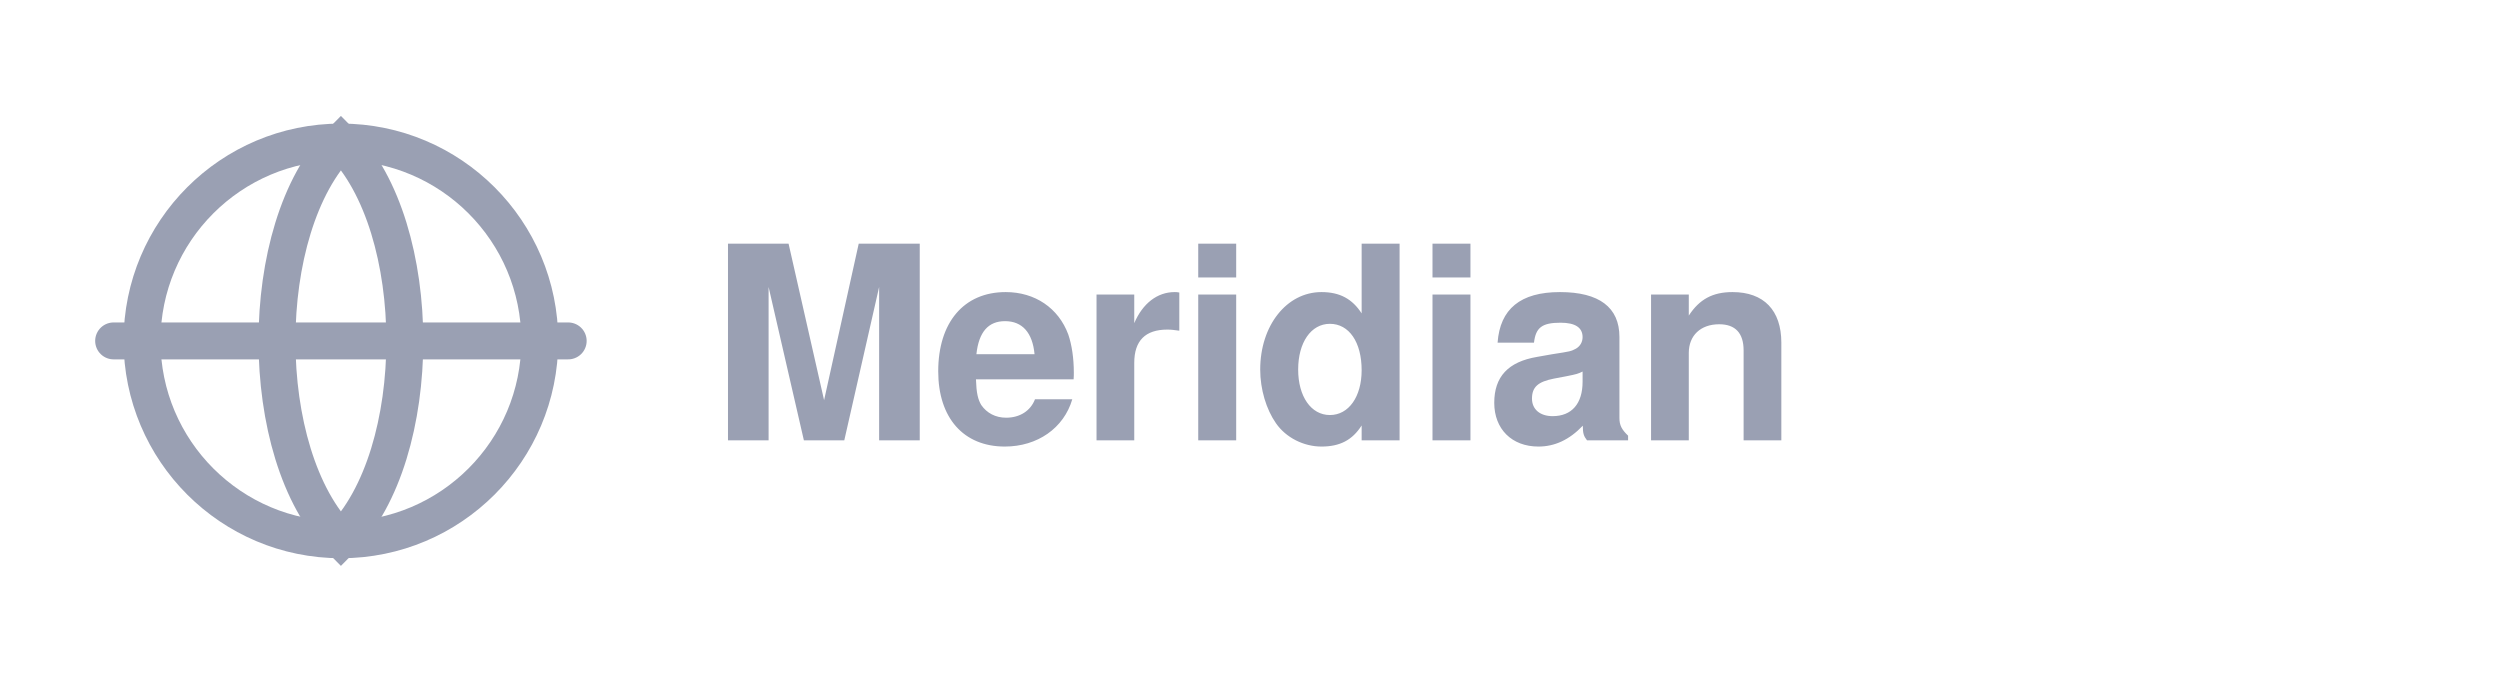
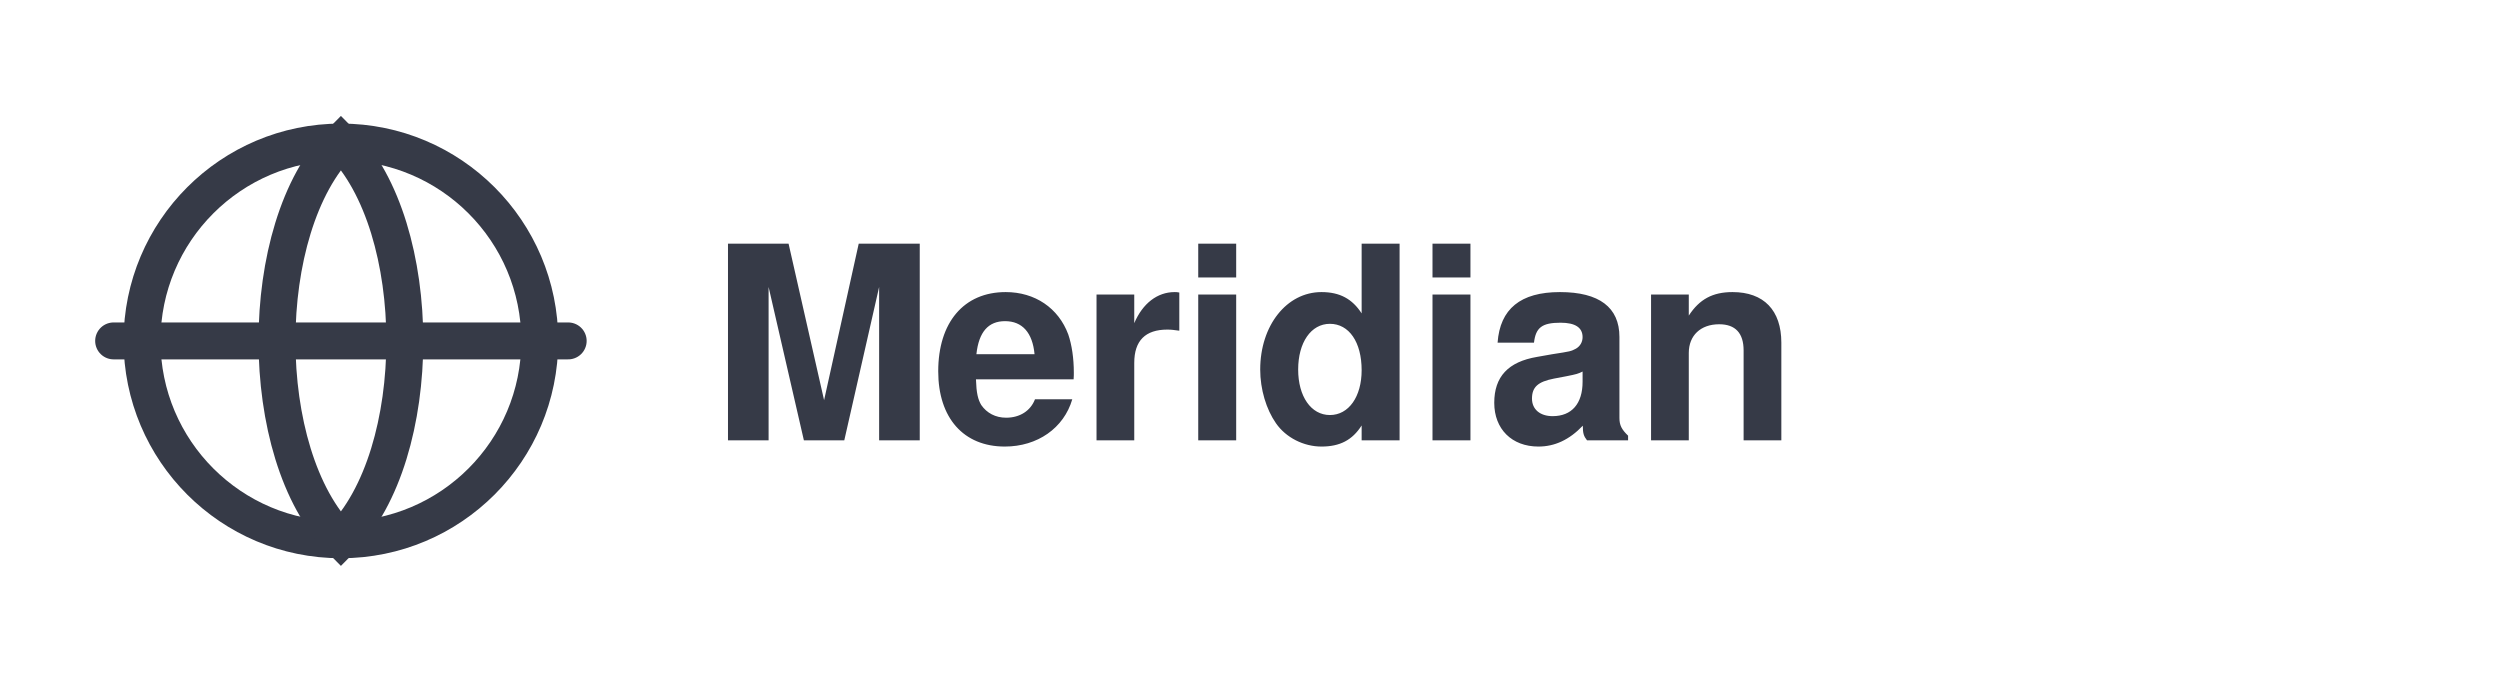
<svg xmlns="http://www.w3.org/2000/svg" viewBox="0 0 176 48" fill="none">
-   <g stroke="#9aa0b3" stroke-width="2.6" stroke-linecap="round">
+   <g stroke="#363a47" stroke-width="2.6" stroke-linecap="round">
    <circle cx="24" cy="24" r="14" />
    <path d="M8 24 H40" />
    <path d="M24 10 C30 16 30 32 24 38 C18 32 18 16 24 10 Z" />
  </g>
-   <text x="50" y="31" font-family="Helvetica, Arial, sans-serif" font-size="19" font-weight="700" letter-spacing="-0.2" fill="#9aa0b3">Meridian</text>
+   <text x="50" y="31" font-family="Helvetica, Arial, sans-serif" font-size="19" font-weight="700" letter-spacing="-0.2" fill="#363a47">Meridian</text>
</svg>
